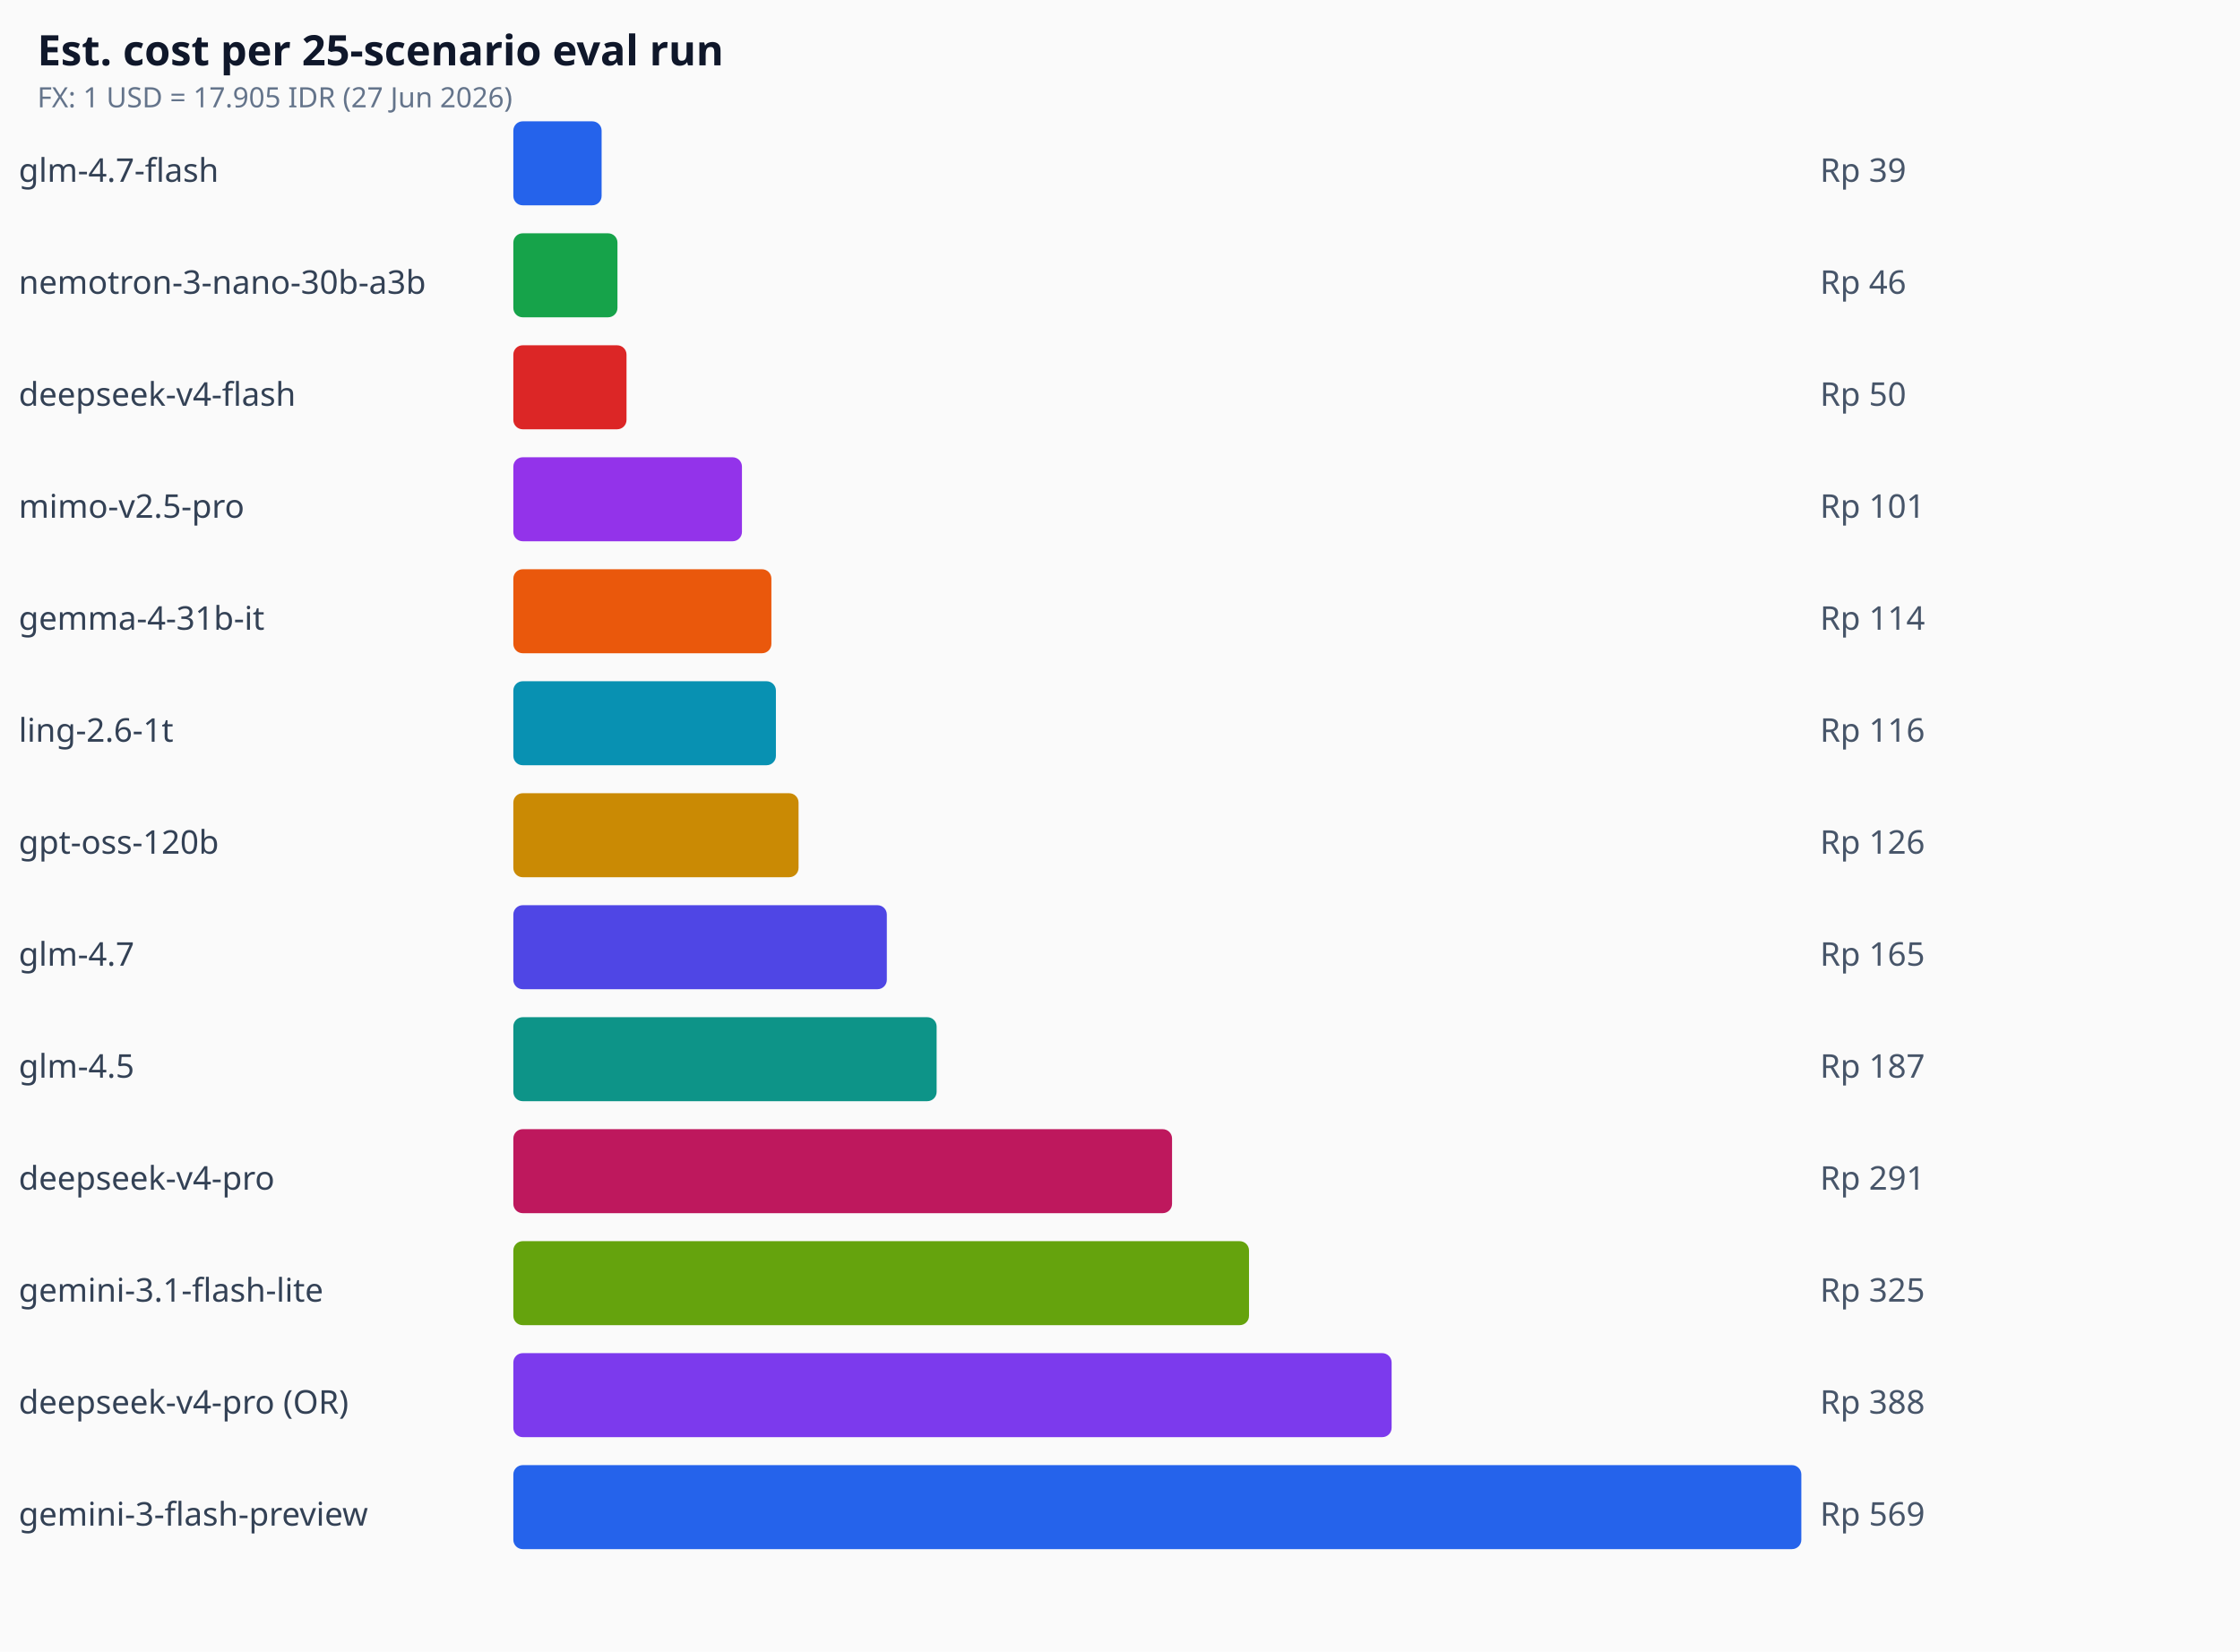
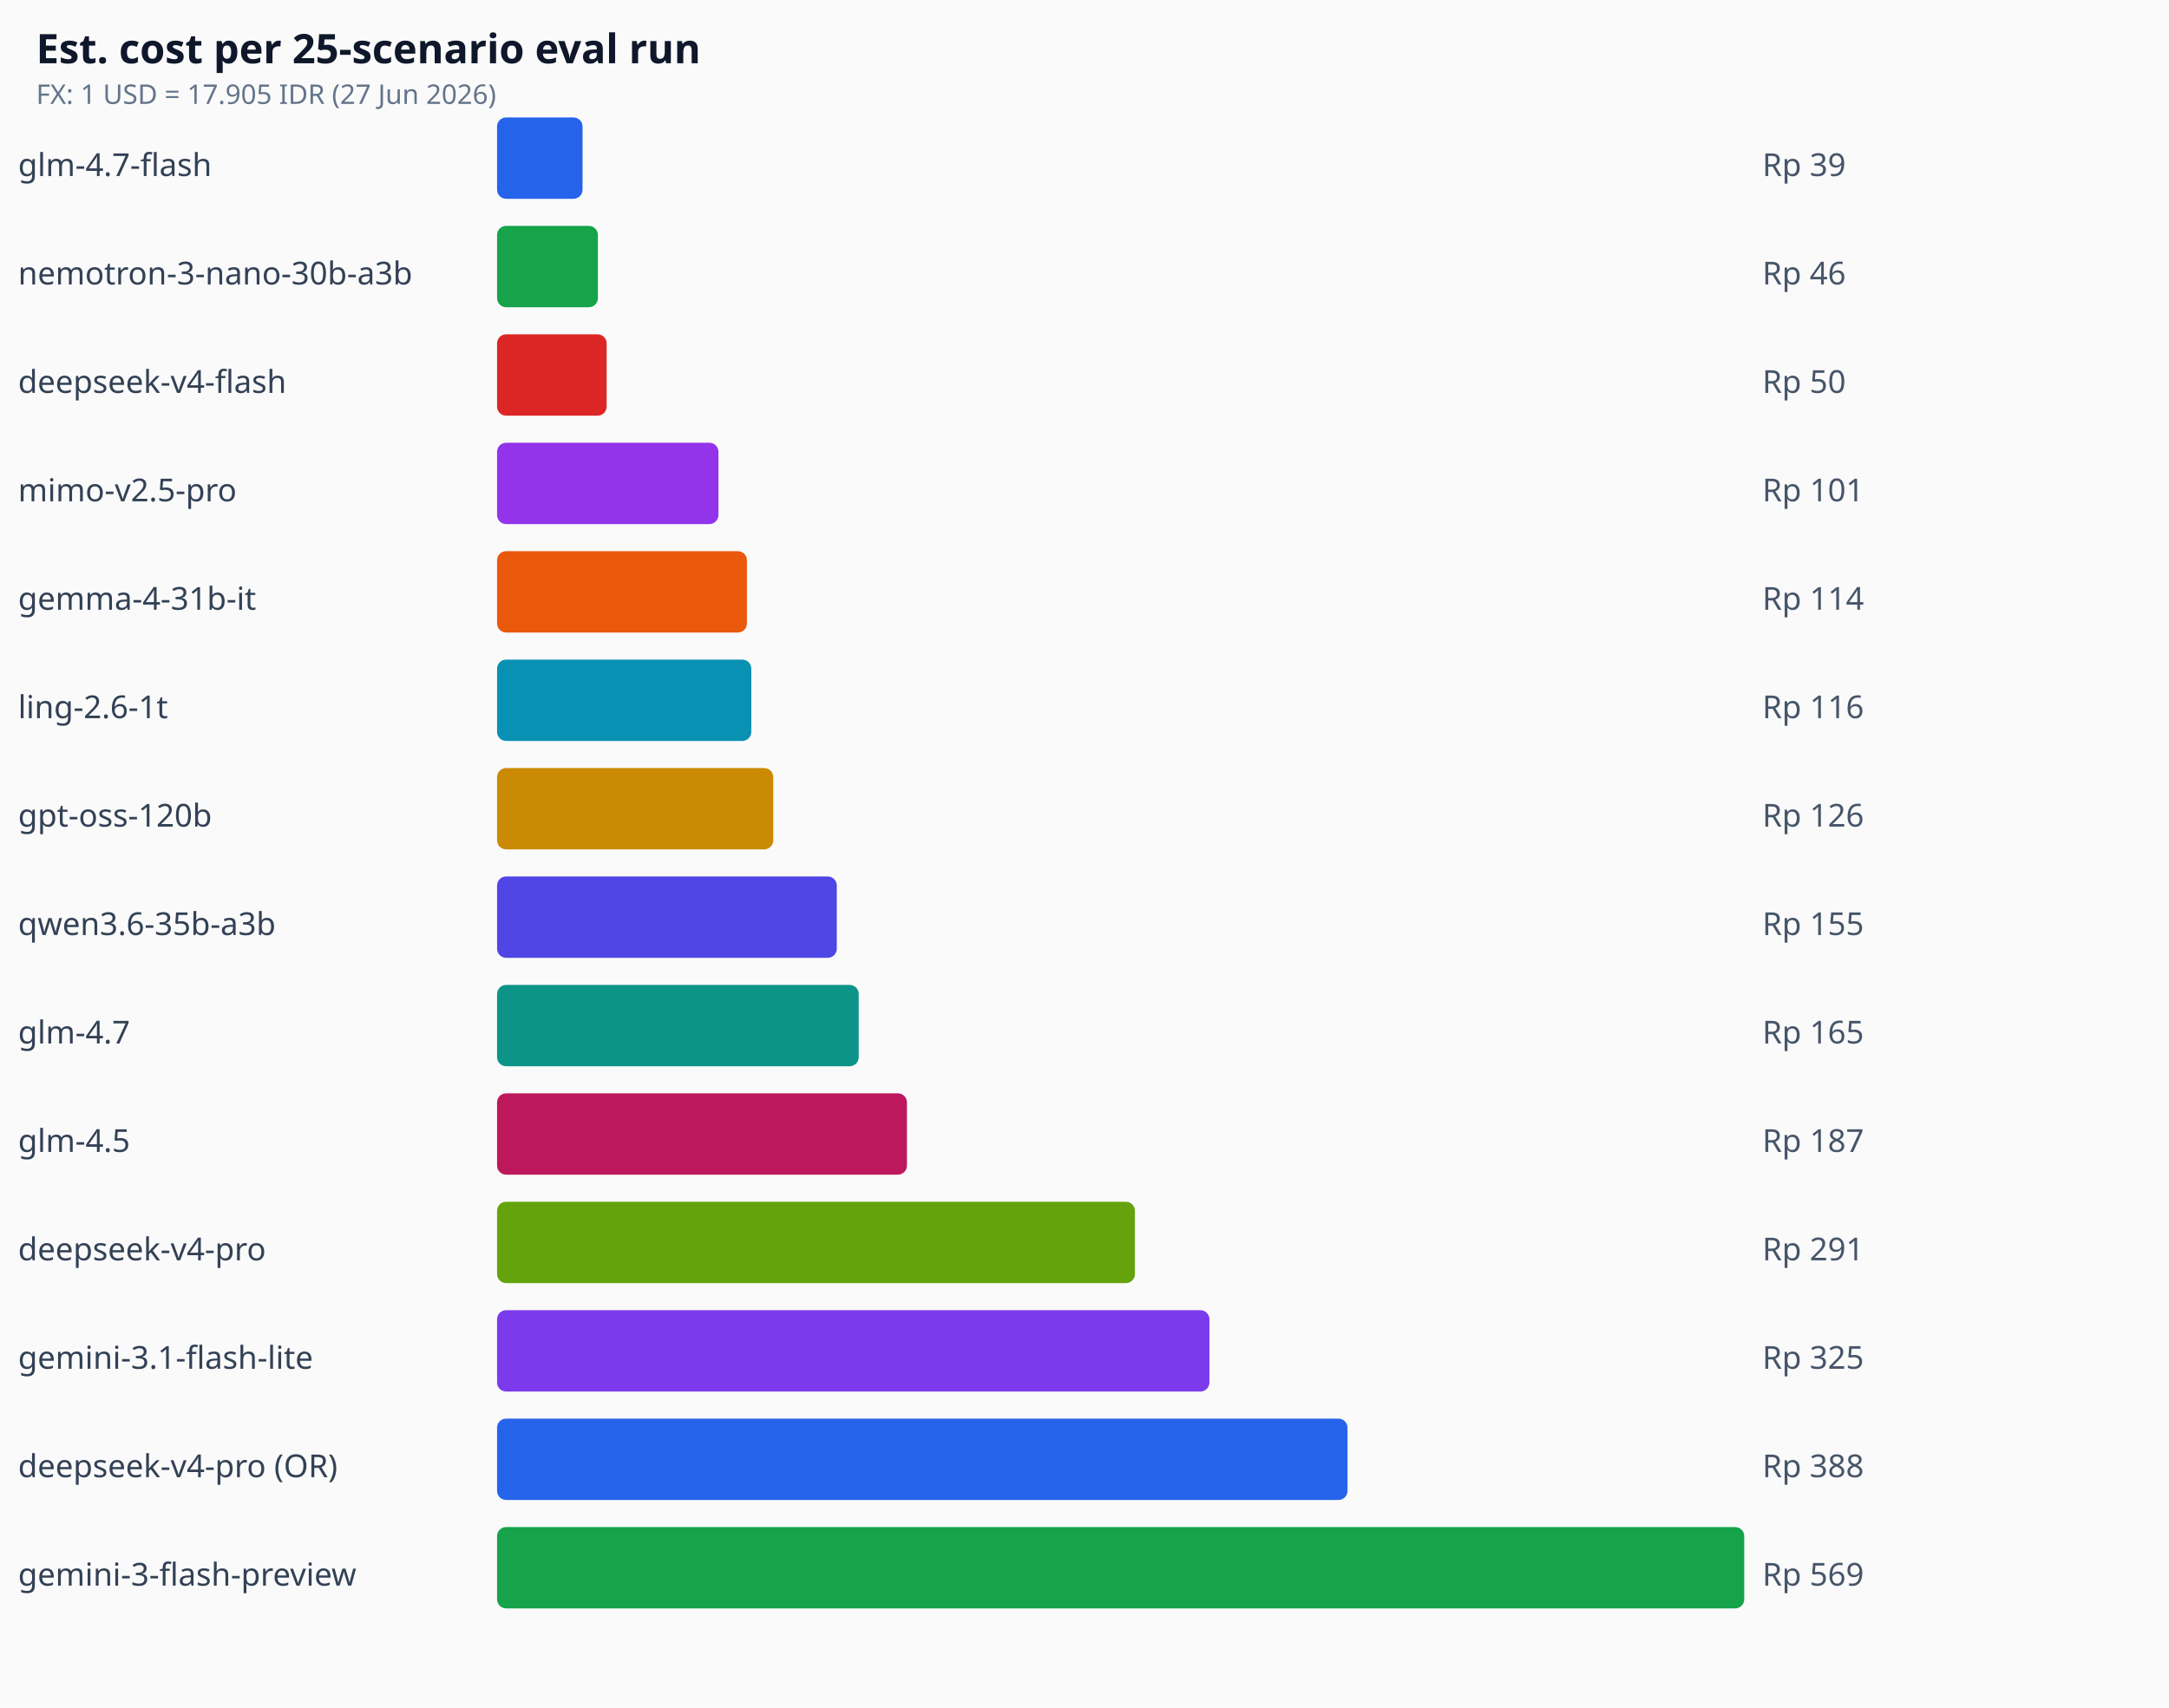
- <svg xmlns="http://www.w3.org/2000/svg" viewBox="0 0 960 708" width="960" height="708">
+ <svg xmlns="http://www.w3.org/2000/svg" viewBox="0 0 960 756" width="960" height="756">
  <style>
    .title { font: 600 18px system-ui, sans-serif; fill: #0f172a; }
    .label { font: 14px system-ui, sans-serif; fill: #334155; }
    .value { font: 14px system-ui, sans-serif; fill: #475569; }
    .sub { font: 12px system-ui, sans-serif; fill: #64748b; }
  </style>
  <rect width="100%" height="100%" fill="#fafafa" />
  <text x="16" y="28" class="title">Est. cost per 25-scenario eval run</text>
  <text x="16" y="46" class="sub">FX: 1 USD = 17.905 IDR (27 Jun 2026)</text>
  <text x="8" y="77.92" class="label">glm-4.7-flash</text>
  <rect x="220" y="52" width="37.835" height="36" rx="4" fill="#2563eb" />
  <text x="780" y="77.92" class="value">Rp 39</text>
  <text x="8" y="125.92" class="label">nemotron-3-nano-30b-a3b</text>
  <rect x="220" y="100" width="44.626" height="36" rx="4" fill="#16a34a" />
  <text x="780" y="125.92" class="value">Rp 46</text>
  <text x="8" y="173.92" class="label">deepseek-v4-flash</text>
  <rect x="220" y="148" width="48.506" height="36" rx="4" fill="#dc2626" />
  <text x="780" y="173.92" class="value">Rp 50</text>
  <text x="8" y="221.92" class="label">mimo-v2.5-pro</text>
  <rect x="220" y="196" width="97.982" height="36" rx="4" fill="#9333ea" />
  <text x="780" y="221.92" class="value">Rp 101</text>
  <text x="8" y="269.92" class="label">gemma-4-31b-it</text>
  <rect x="220" y="244" width="110.594" height="36" rx="4" fill="#ea580c" />
  <text x="780" y="269.92" class="value">Rp 114</text>
  <text x="8" y="317.92" class="label">ling-2.6-1t</text>
  <rect x="220" y="292" width="112.534" height="36" rx="4" fill="#0891b2" />
  <text x="780" y="317.92" class="value">Rp 116</text>
  <text x="8" y="365.92" class="label">gpt-oss-120b</text>
  <rect x="220" y="340" width="122.236" height="36" rx="4" fill="#ca8a04" />
  <text x="780" y="365.92" class="value">Rp 126</text>
-   <text x="8" y="413.92" class="label">glm-4.7</text>
-   <rect x="220" y="388" width="160.07" height="36" rx="4" fill="#4f46e5" />
-   <text x="780" y="413.92" class="value">Rp 165</text>
-   <text x="8" y="461.92" class="label">glm-4.5</text>
-   <rect x="220" y="436" width="181.413" height="36" rx="4" fill="#0d9488" />
-   <text x="780" y="461.92" class="value">Rp 187</text>
-   <text x="8" y="509.92" class="label">deepseek-v4-pro</text>
-   <rect x="220" y="484" width="282.306" height="36" rx="4" fill="#be185d" />
-   <text x="780" y="509.92" class="value">Rp 291</text>
-   <text x="8" y="557.92" class="label">gemini-3.1-flash-lite</text>
-   <rect x="220" y="532" width="315.29" height="36" rx="4" fill="#65a30d" />
-   <text x="780" y="557.92" class="value">Rp 325</text>
-   <text x="8" y="605.92" class="label">deepseek-v4-pro (OR)</text>
-   <rect x="220" y="580" width="376.408" height="36" rx="4" fill="#7c3aed" />
-   <text x="780" y="605.92" class="value">Rp 388</text>
-   <text x="8" y="653.92" class="label">gemini-3-flash-preview</text>
-   <rect x="220" y="628" width="552" height="36" rx="4" fill="#2563eb" />
-   <text x="780" y="653.92" class="value">Rp 569</text>
+   <text x="8" y="413.92" class="label">qwen3.6-35b-a3b</text>
+   <rect x="220" y="388" width="150.369" height="36" rx="4" fill="#4f46e5" />
+   <text x="780" y="413.92" class="value">Rp 155</text>
+   <text x="8" y="461.92" class="label">glm-4.7</text>
+   <rect x="220" y="436" width="160.07" height="36" rx="4" fill="#0d9488" />
+   <text x="780" y="461.92" class="value">Rp 165</text>
+   <text x="8" y="509.92" class="label">glm-4.5</text>
+   <rect x="220" y="484" width="181.413" height="36" rx="4" fill="#be185d" />
+   <text x="780" y="509.92" class="value">Rp 187</text>
+   <text x="8" y="557.92" class="label">deepseek-v4-pro</text>
+   <rect x="220" y="532" width="282.306" height="36" rx="4" fill="#65a30d" />
+   <text x="780" y="557.92" class="value">Rp 291</text>
+   <text x="8" y="605.92" class="label">gemini-3.1-flash-lite</text>
+   <rect x="220" y="580" width="315.29" height="36" rx="4" fill="#7c3aed" />
+   <text x="780" y="605.92" class="value">Rp 325</text>
+   <text x="8" y="653.92" class="label">deepseek-v4-pro (OR)</text>
+   <rect x="220" y="628" width="376.408" height="36" rx="4" fill="#2563eb" />
+   <text x="780" y="653.92" class="value">Rp 388</text>
+   <text x="8" y="701.92" class="label">gemini-3-flash-preview</text>
+   <rect x="220" y="676" width="552" height="36" rx="4" fill="#16a34a" />
+   <text x="780" y="701.92" class="value">Rp 569</text>
</svg>
